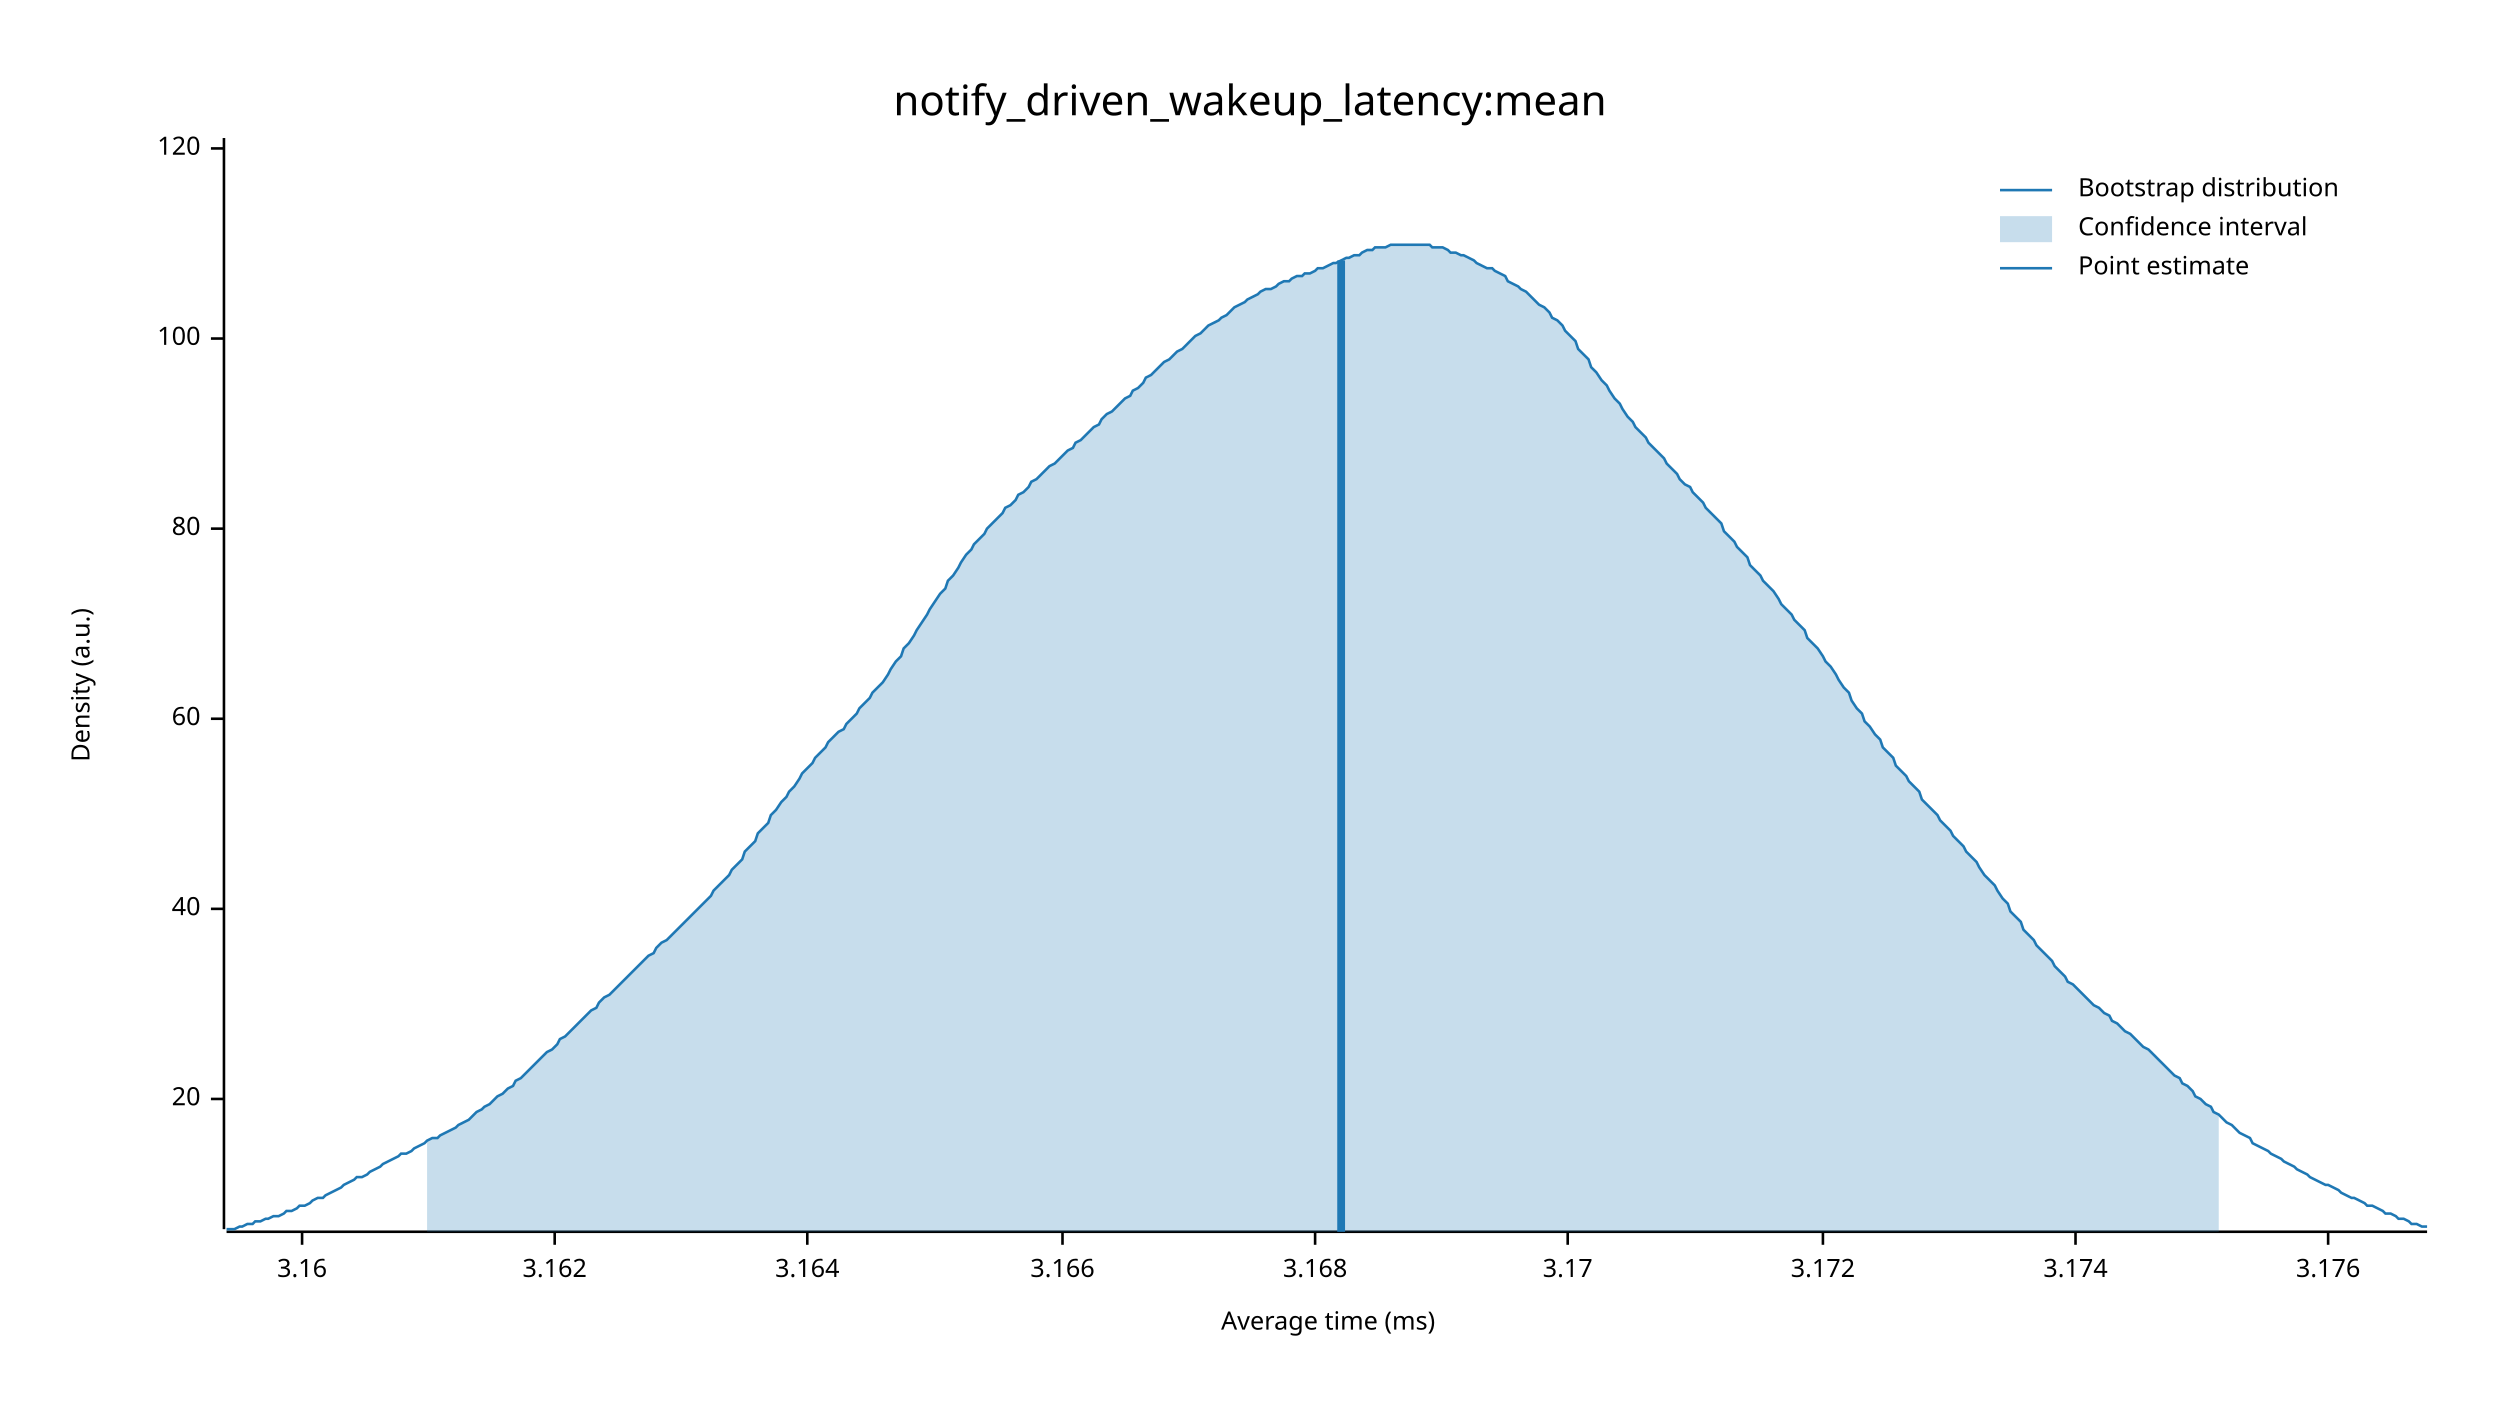
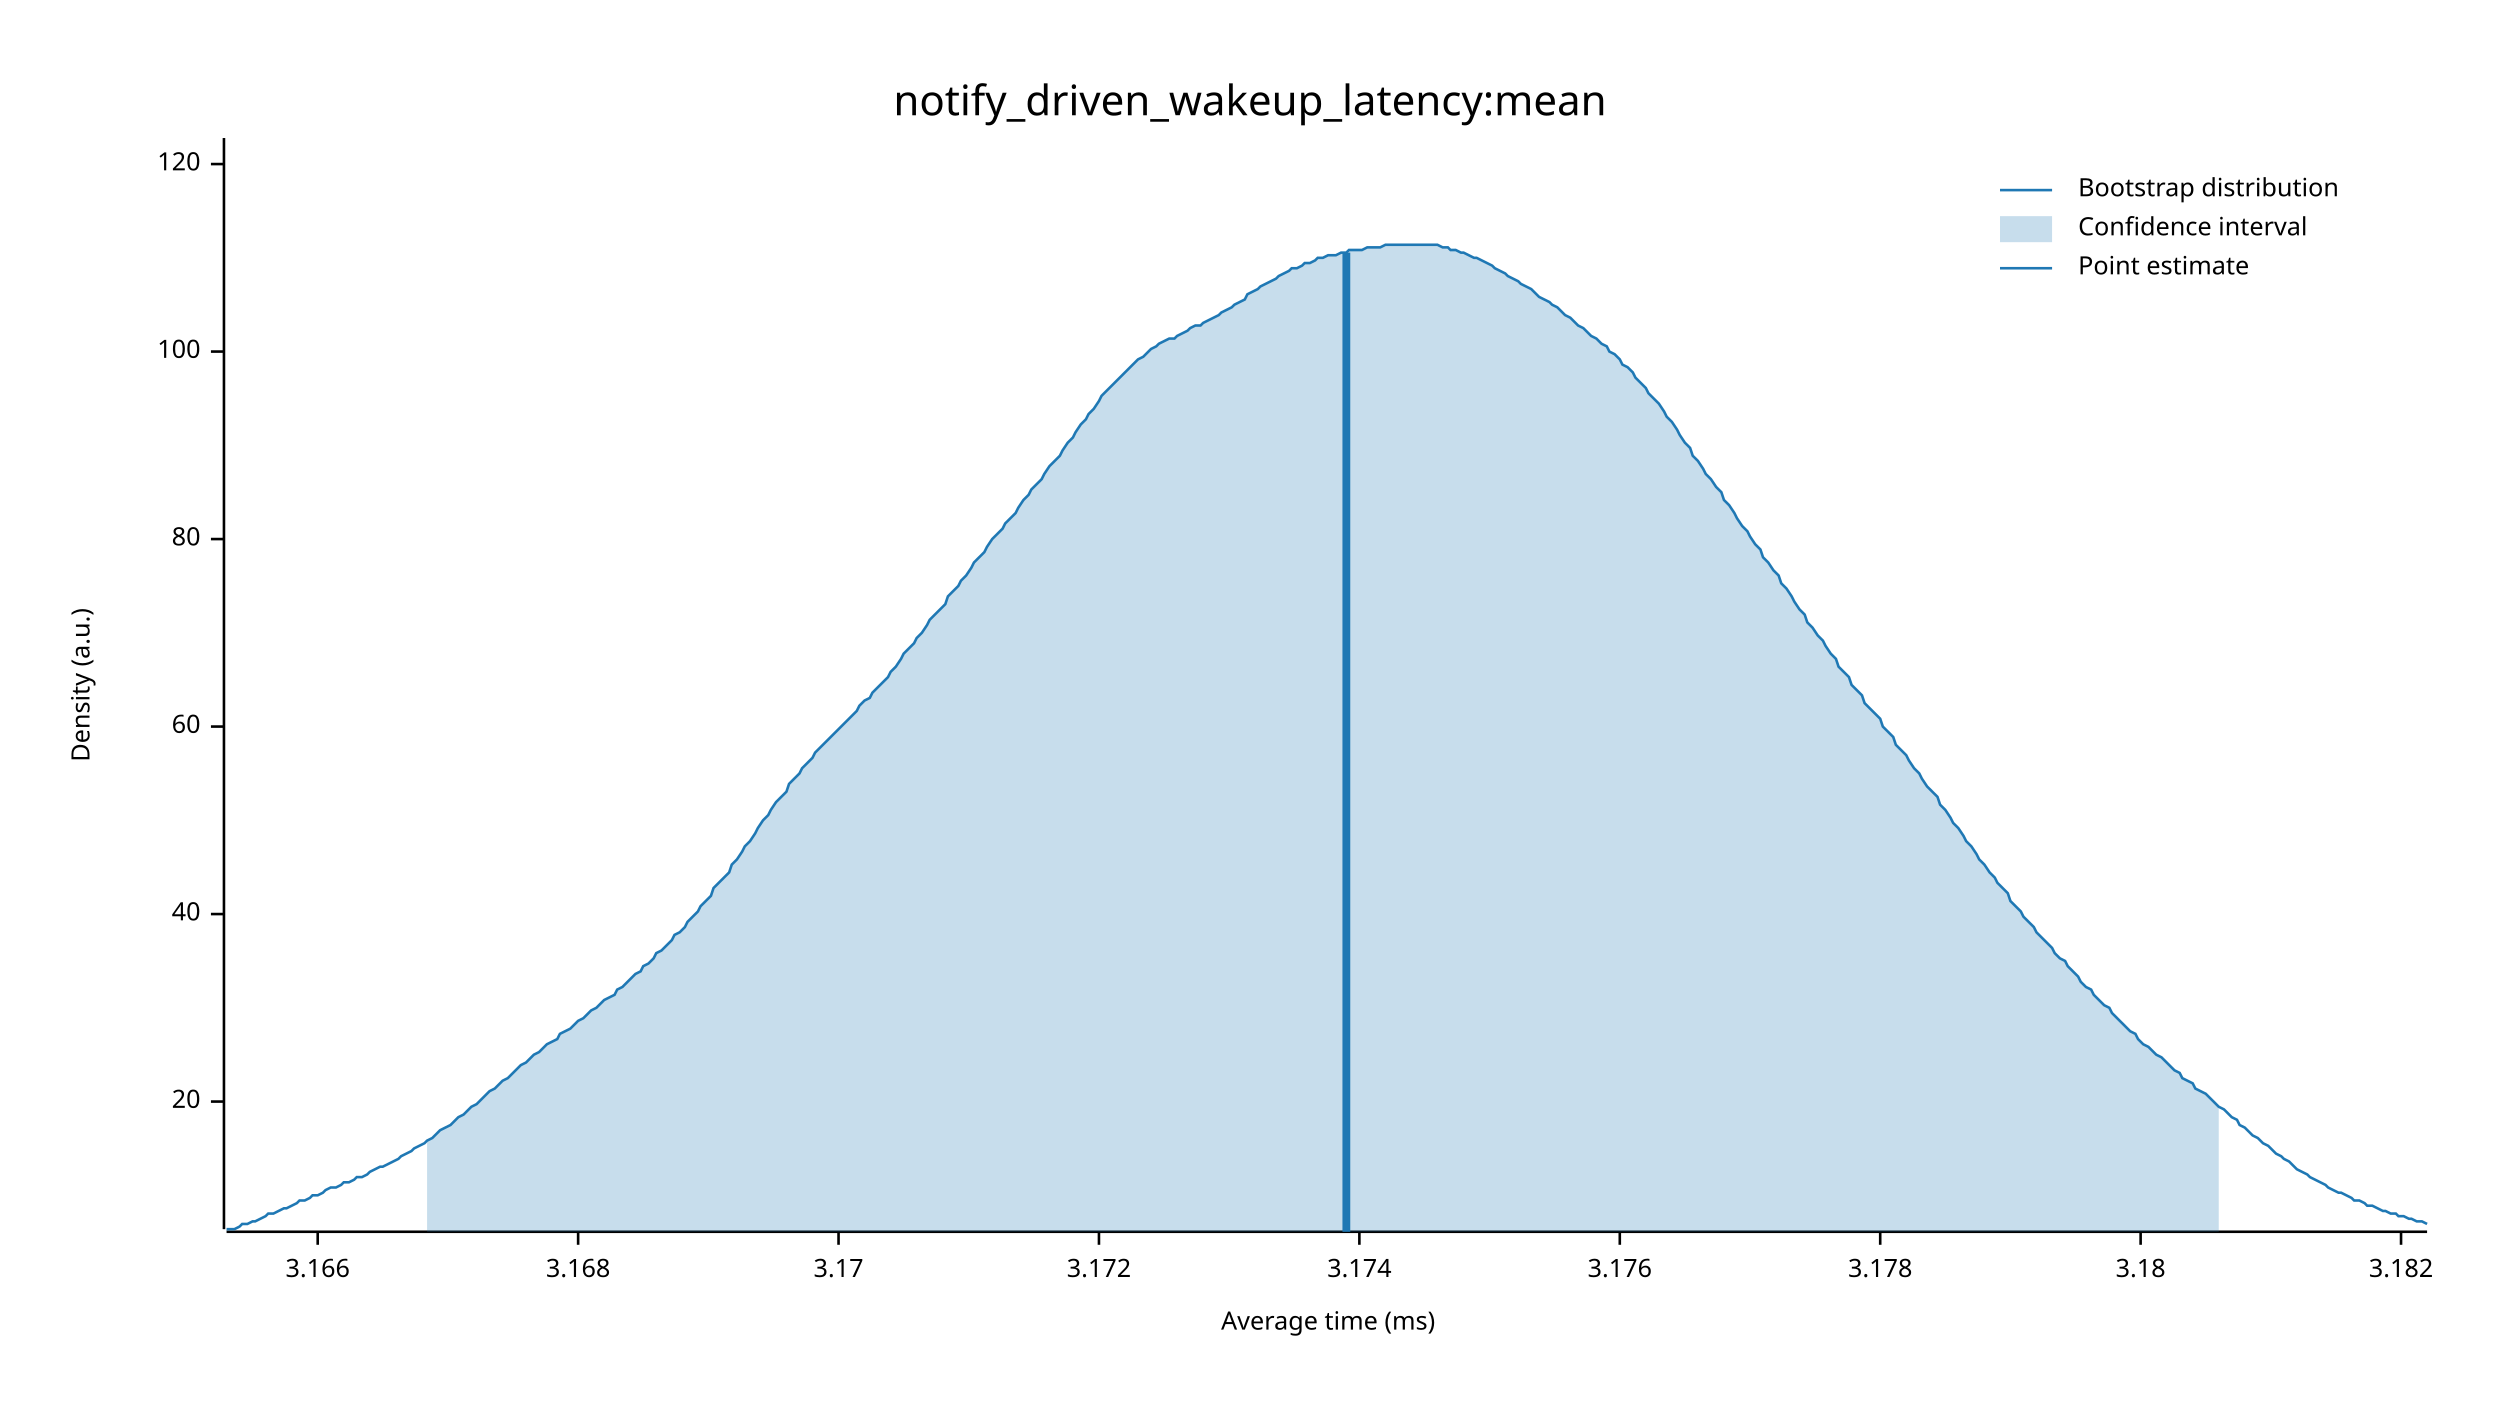
<svg xmlns="http://www.w3.org/2000/svg" width="960" height="540" viewBox="0 0 960 540">
  <text x="480" y="32" dy="0.76em" text-anchor="middle" font-family="sans-serif" font-size="16.129" opacity="1" fill="#000000">
notify_driven_wakeup_latency:mean
</text>
  <text x="27" y="263" dy="0.76em" text-anchor="middle" font-family="sans-serif" font-size="9.677" opacity="1" fill="#000000" transform="rotate(270, 27, 263)">
Density (a.u.)
</text>
  <text x="510" y="513" dy="-0.5ex" text-anchor="middle" font-family="sans-serif" font-size="9.677" opacity="1" fill="#000000">
Average time (ms)
</text>
  <polyline fill="none" opacity="1" stroke="#000000" stroke-width="1" points="86,53 86,472 " />
-   <text x="77" y="422" dy="0.5ex" text-anchor="end" font-family="sans-serif" font-size="9.677" opacity="1" fill="#000000">
+   <text x="77" y="423" dy="0.5ex" text-anchor="end" font-family="sans-serif" font-size="9.677" opacity="1" fill="#000000">
20
</text>
-   <polyline fill="none" opacity="1" stroke="#000000" stroke-width="1" points="81,422 86,422 " />
-   <text x="77" y="349" dy="0.5ex" text-anchor="end" font-family="sans-serif" font-size="9.677" opacity="1" fill="#000000">
+   <polyline fill="none" opacity="1" stroke="#000000" stroke-width="1" points="81,423 86,423 " />
+   <text x="77" y="351" dy="0.5ex" text-anchor="end" font-family="sans-serif" font-size="9.677" opacity="1" fill="#000000">
40
</text>
-   <polyline fill="none" opacity="1" stroke="#000000" stroke-width="1" points="81,349 86,349 " />
-   <text x="77" y="276" dy="0.5ex" text-anchor="end" font-family="sans-serif" font-size="9.677" opacity="1" fill="#000000">
+   <polyline fill="none" opacity="1" stroke="#000000" stroke-width="1" points="81,351 86,351 " />
+   <text x="77" y="279" dy="0.5ex" text-anchor="end" font-family="sans-serif" font-size="9.677" opacity="1" fill="#000000">
60
</text>
-   <polyline fill="none" opacity="1" stroke="#000000" stroke-width="1" points="81,276 86,276 " />
-   <text x="77" y="203" dy="0.5ex" text-anchor="end" font-family="sans-serif" font-size="9.677" opacity="1" fill="#000000">
+   <polyline fill="none" opacity="1" stroke="#000000" stroke-width="1" points="81,279 86,279 " />
+   <text x="77" y="207" dy="0.5ex" text-anchor="end" font-family="sans-serif" font-size="9.677" opacity="1" fill="#000000">
80
</text>
-   <polyline fill="none" opacity="1" stroke="#000000" stroke-width="1" points="81,203 86,203 " />
-   <text x="77" y="130" dy="0.5ex" text-anchor="end" font-family="sans-serif" font-size="9.677" opacity="1" fill="#000000">
+   <polyline fill="none" opacity="1" stroke="#000000" stroke-width="1" points="81,207 86,207 " />
+   <text x="77" y="135" dy="0.5ex" text-anchor="end" font-family="sans-serif" font-size="9.677" opacity="1" fill="#000000">
100
</text>
-   <polyline fill="none" opacity="1" stroke="#000000" stroke-width="1" points="81,130 86,130 " />
-   <text x="77" y="57" dy="0.5ex" text-anchor="end" font-family="sans-serif" font-size="9.677" opacity="1" fill="#000000">
+   <polyline fill="none" opacity="1" stroke="#000000" stroke-width="1" points="81,135 86,135 " />
+   <text x="77" y="63" dy="0.5ex" text-anchor="end" font-family="sans-serif" font-size="9.677" opacity="1" fill="#000000">
120
</text>
-   <polyline fill="none" opacity="1" stroke="#000000" stroke-width="1" points="81,57 86,57 " />
+   <polyline fill="none" opacity="1" stroke="#000000" stroke-width="1" points="81,63 86,63 " />
  <polyline fill="none" opacity="1" stroke="#000000" stroke-width="1" points="87,473 932,473 " />
-   <text x="116" y="483" dy="0.76em" text-anchor="middle" font-family="sans-serif" font-size="9.677" opacity="1" fill="#000000">
- 3.16
- </text>
-   <polyline fill="none" opacity="1" stroke="#000000" stroke-width="1" points="116,473 116,478 " />
-   <text x="213" y="483" dy="0.76em" text-anchor="middle" font-family="sans-serif" font-size="9.677" opacity="1" fill="#000000">
- 3.162
- </text>
-   <polyline fill="none" opacity="1" stroke="#000000" stroke-width="1" points="213,473 213,478 " />
-   <text x="310" y="483" dy="0.76em" text-anchor="middle" font-family="sans-serif" font-size="9.677" opacity="1" fill="#000000">
- 3.164
- </text>
-   <polyline fill="none" opacity="1" stroke="#000000" stroke-width="1" points="310,473 310,478 " />
-   <text x="408" y="483" dy="0.76em" text-anchor="middle" font-family="sans-serif" font-size="9.677" opacity="1" fill="#000000">
+   <text x="122" y="483" dy="0.76em" text-anchor="middle" font-family="sans-serif" font-size="9.677" opacity="1" fill="#000000">
3.166
</text>
-   <polyline fill="none" opacity="1" stroke="#000000" stroke-width="1" points="408,473 408,478 " />
-   <text x="505" y="483" dy="0.76em" text-anchor="middle" font-family="sans-serif" font-size="9.677" opacity="1" fill="#000000">
+   <polyline fill="none" opacity="1" stroke="#000000" stroke-width="1" points="122,473 122,478 " />
+   <text x="222" y="483" dy="0.76em" text-anchor="middle" font-family="sans-serif" font-size="9.677" opacity="1" fill="#000000">
3.168
</text>
-   <polyline fill="none" opacity="1" stroke="#000000" stroke-width="1" points="505,473 505,478 " />
-   <text x="602" y="483" dy="0.76em" text-anchor="middle" font-family="sans-serif" font-size="9.677" opacity="1" fill="#000000">
+   <polyline fill="none" opacity="1" stroke="#000000" stroke-width="1" points="222,473 222,478 " />
+   <text x="322" y="483" dy="0.76em" text-anchor="middle" font-family="sans-serif" font-size="9.677" opacity="1" fill="#000000">
3.17
</text>
-   <polyline fill="none" opacity="1" stroke="#000000" stroke-width="1" points="602,473 602,478 " />
-   <text x="700" y="483" dy="0.76em" text-anchor="middle" font-family="sans-serif" font-size="9.677" opacity="1" fill="#000000">
+   <polyline fill="none" opacity="1" stroke="#000000" stroke-width="1" points="322,473 322,478 " />
+   <text x="422" y="483" dy="0.76em" text-anchor="middle" font-family="sans-serif" font-size="9.677" opacity="1" fill="#000000">
3.172
</text>
-   <polyline fill="none" opacity="1" stroke="#000000" stroke-width="1" points="700,473 700,478 " />
-   <text x="797" y="483" dy="0.76em" text-anchor="middle" font-family="sans-serif" font-size="9.677" opacity="1" fill="#000000">
+   <polyline fill="none" opacity="1" stroke="#000000" stroke-width="1" points="422,473 422,478 " />
+   <text x="522" y="483" dy="0.76em" text-anchor="middle" font-family="sans-serif" font-size="9.677" opacity="1" fill="#000000">
3.174
</text>
-   <polyline fill="none" opacity="1" stroke="#000000" stroke-width="1" points="797,473 797,478 " />
-   <text x="894" y="483" dy="0.76em" text-anchor="middle" font-family="sans-serif" font-size="9.677" opacity="1" fill="#000000">
+   <polyline fill="none" opacity="1" stroke="#000000" stroke-width="1" points="522,473 522,478 " />
+   <text x="622" y="483" dy="0.76em" text-anchor="middle" font-family="sans-serif" font-size="9.677" opacity="1" fill="#000000">
3.176
</text>
-   <polyline fill="none" opacity="1" stroke="#000000" stroke-width="1" points="894,473 894,478 " />
-   <polyline fill="none" opacity="1" stroke="#1F78B4" stroke-width="1" points="87,472 88,472 90,472 92,471 93,471 95,470 97,470 98,469 100,469 102,468 103,468 105,467 107,467 109,466 110,465 112,465 114,464 115,463 117,463 119,462 120,461 122,460 124,460 125,459 127,458 129,457 131,456 132,455 134,454 136,453 137,452 139,452 141,451 142,450 144,449 146,448 147,447 149,446 151,445 153,444 154,443 156,443 158,442 159,441 161,440 163,439 164,438 166,437 168,437 169,436 171,435 173,434 175,433 176,432 178,431 180,430 181,429 183,427 185,426 186,425 188,424 190,422 191,421 193,420 195,418 197,417 198,415 200,414 202,412 203,411 205,409 207,407 208,406 210,404 212,403 214,401 215,399 217,398 219,396 220,395 222,393 224,391 225,390 227,388 229,387 230,385 232,383 234,382 236,380 237,379 239,377 241,375 242,374 244,372 246,370 247,369 249,367 251,366 252,364 254,362 256,361 258,359 259,358 261,356 263,354 264,353 266,351 268,349 269,348 271,346 273,344 274,342 276,340 278,338 280,336 281,334 283,332 285,330 286,327 288,325 290,323 291,320 293,318 295,316 296,313 298,311 300,308 302,306 303,304 305,302 307,299 308,297 310,295 312,293 313,291 315,289 317,287 318,285 320,283 322,281 324,280 325,278 327,276 329,274 330,272 332,270 334,268 335,266 337,264 339,262 341,259 342,257 344,254 346,252 347,249 349,247 351,244 352,242 354,239 356,236 357,234 359,231 361,228 363,226 364,223 366,221 368,218 369,216 371,213 373,211 374,209 376,207 378,205 379,203 381,201 383,199 385,197 386,195 388,194 390,192 391,190 393,189 395,187 396,185 398,184 400,182 401,181 403,179 405,178 407,176 408,175 410,173 412,172 413,170 415,169 417,167 418,166 420,164 422,163 423,161 425,159 427,158 429,156 430,155 432,153 434,152 435,150 437,149 439,147 440,145 442,144 444,142 445,141 447,139 449,138 451,136 452,135 454,134 456,132 457,131 459,129 461,128 462,127 464,125 466,124 468,123 469,122 471,121 473,119 474,118 476,117 478,116 479,115 481,114 483,113 484,112 486,111 488,111 490,110 491,109 493,108 495,108 496,107 498,106 500,106 501,105 503,105 505,104 506,103 508,103 510,102 512,101 513,101 515,100 517,99 518,99 520,98 522,98 523,97 525,96 527,96 528,95 530,95 532,95 534,94 535,94 537,94 539,94 540,94 542,94 544,94 545,94 547,94 549,94 550,95 552,95 554,95 556,96 557,97 559,97 561,98 562,98 564,99 566,100 567,101 569,102 571,103 573,103 574,104 576,105 578,106 579,108 581,109 583,110 584,111 586,112 588,114 589,115 591,117 593,118 595,120 596,122 598,123 600,125 601,127 603,129 605,131 606,134 608,136 610,138 611,141 613,143 615,146 617,148 618,150 620,153 622,155 623,157 625,160 627,162 628,164 630,166 632,168 633,170 635,172 637,174 639,176 640,178 642,180 644,182 645,184 647,186 649,187 650,189 652,191 654,193 655,195 657,197 659,199 661,201 662,204 664,206 666,208 667,210 669,212 671,214 672,217 674,219 676,221 677,223 679,225 681,227 683,230 684,232 686,234 688,236 689,238 691,240 693,242 694,245 696,247 698,249 700,252 701,254 703,256 705,259 706,261 708,264 710,266 711,269 713,272 715,274 716,277 718,279 720,282 722,284 723,287 725,289 727,291 728,294 730,296 732,298 733,300 735,302 737,304 738,307 740,309 742,311 744,313 745,315 747,317 749,319 750,321 752,323 754,325 755,327 757,329 759,331 760,333 762,336 764,338 766,340 767,342 769,345 771,347 772,350 774,352 776,354 777,357 779,359 781,361 782,363 784,365 786,367 788,369 789,371 791,373 793,375 794,377 796,378 798,380 799,381 801,383 803,385 804,386 806,387 808,389 810,390 811,392 813,393 815,395 816,396 818,397 820,399 821,400 823,402 825,403 827,405 828,406 830,408 832,410 833,411 835,413 837,414 838,416 840,417 842,419 843,421 845,422 847,424 849,425 850,427 852,428 854,430 855,431 857,432 859,434 860,435 862,436 864,437 865,439 867,440 869,441 871,442 872,443 874,444 876,445 877,446 879,447 881,448 882,449 884,450 886,451 887,452 889,453 891,454 893,455 894,455 896,456 898,457 899,458 901,459 903,460 904,460 906,461 908,462 909,463 911,463 913,464 915,465 916,466 918,466 920,467 921,468 923,468 925,469 926,470 928,470 930,471 932,471 " />
-   <polygon opacity="0.25" fill="#1F78B4" points="164,438 166,437 168,437 169,436 171,435 173,434 175,433 176,432 178,431 180,430 181,429 183,427 185,426 186,425 188,424 190,422 191,421 193,420 195,418 197,417 198,415 200,414 202,412 203,411 205,409 207,407 208,406 210,404 212,403 214,401 215,399 217,398 219,396 220,395 222,393 224,391 225,390 227,388 229,387 230,385 232,383 234,382 236,380 237,379 239,377 241,375 242,374 244,372 246,370 247,369 249,367 251,366 252,364 254,362 256,361 258,359 259,358 261,356 263,354 264,353 266,351 268,349 269,348 271,346 273,344 274,342 276,340 278,338 280,336 281,334 283,332 285,330 286,327 288,325 290,323 291,320 293,318 295,316 296,313 298,311 300,308 302,306 303,304 305,302 307,299 308,297 310,295 312,293 313,291 315,289 317,287 318,285 320,283 322,281 324,280 325,278 327,276 329,274 330,272 332,270 334,268 335,266 337,264 339,262 341,259 342,257 344,254 346,252 347,249 349,247 351,244 352,242 354,239 356,236 357,234 359,231 361,228 363,226 364,223 366,221 368,218 369,216 371,213 373,211 374,209 376,207 378,205 379,203 381,201 383,199 385,197 386,195 388,194 390,192 391,190 393,189 395,187 396,185 398,184 400,182 401,181 403,179 405,178 407,176 408,175 410,173 412,172 413,170 415,169 417,167 418,166 420,164 422,163 423,161 425,159 427,158 429,156 430,155 432,153 434,152 435,150 437,149 439,147 440,145 442,144 444,142 445,141 447,139 449,138 451,136 452,135 454,134 456,132 457,131 459,129 461,128 462,127 464,125 466,124 468,123 469,122 471,121 473,119 474,118 476,117 478,116 479,115 481,114 483,113 484,112 486,111 488,111 490,110 491,109 493,108 495,108 496,107 498,106 500,106 501,105 503,105 505,104 506,103 508,103 510,102 512,101 513,101 515,100 517,99 518,99 520,98 522,98 523,97 525,96 527,96 528,95 530,95 532,95 534,94 535,94 537,94 539,94 540,94 542,94 544,94 545,94 547,94 549,94 550,95 552,95 554,95 556,96 557,97 559,97 561,98 562,98 564,99 566,100 567,101 569,102 571,103 573,103 574,104 576,105 578,106 579,108 581,109 583,110 584,111 586,112 588,114 589,115 591,117 593,118 595,120 596,122 598,123 600,125 601,127 603,129 605,131 606,134 608,136 610,138 611,141 613,143 615,146 617,148 618,150 620,153 622,155 623,157 625,160 627,162 628,164 630,166 632,168 633,170 635,172 637,174 639,176 640,178 642,180 644,182 645,184 647,186 649,187 650,189 652,191 654,193 655,195 657,197 659,199 661,201 662,204 664,206 666,208 667,210 669,212 671,214 672,217 674,219 676,221 677,223 679,225 681,227 683,230 684,232 686,234 688,236 689,238 691,240 693,242 694,245 696,247 698,249 700,252 701,254 703,256 705,259 706,261 708,264 710,266 711,269 713,272 715,274 716,277 718,279 720,282 722,284 723,287 725,289 727,291 728,294 730,296 732,298 733,300 735,302 737,304 738,307 740,309 742,311 744,313 745,315 747,317 749,319 750,321 752,323 754,325 755,327 757,329 759,331 760,333 762,336 764,338 766,340 767,342 769,345 771,347 772,350 774,352 776,354 777,357 779,359 781,361 782,363 784,365 786,367 788,369 789,371 791,373 793,375 794,377 796,378 798,380 799,381 801,383 803,385 804,386 806,387 808,389 810,390 811,392 813,393 815,395 816,396 818,397 820,399 821,400 823,402 825,403 827,405 828,406 830,408 832,410 833,411 835,413 837,414 838,416 840,417 842,419 843,421 845,422 847,424 849,425 850,427 852,428 852,473 164,473 " />
-   <polyline fill="none" opacity="1" stroke="#1F78B4" stroke-width="3" points="515,473 515,100 " />
+   <polyline fill="none" opacity="1" stroke="#000000" stroke-width="1" points="622,473 622,478 " />
+   <text x="722" y="483" dy="0.76em" text-anchor="middle" font-family="sans-serif" font-size="9.677" opacity="1" fill="#000000">
+ 3.178
+ </text>
+   <polyline fill="none" opacity="1" stroke="#000000" stroke-width="1" points="722,473 722,478 " />
+   <text x="822" y="483" dy="0.76em" text-anchor="middle" font-family="sans-serif" font-size="9.677" opacity="1" fill="#000000">
+ 3.18
+ </text>
+   <polyline fill="none" opacity="1" stroke="#000000" stroke-width="1" points="822,473 822,478 " />
+   <text x="922" y="483" dy="0.76em" text-anchor="middle" font-family="sans-serif" font-size="9.677" opacity="1" fill="#000000">
+ 3.182
+ </text>
+   <polyline fill="none" opacity="1" stroke="#000000" stroke-width="1" points="922,473 922,478 " />
+   <polyline fill="none" opacity="1" stroke="#1F78B4" stroke-width="1" points="87,472 88,472 90,472 92,471 93,470 95,470 97,469 98,469 100,468 102,467 103,466 105,466 107,465 109,464 110,464 112,463 114,462 115,461 117,461 119,460 120,459 122,459 124,458 125,457 127,456 129,456 131,455 132,454 134,454 136,453 137,452 139,452 141,451 142,450 144,449 146,448 147,448 149,447 151,446 153,445 154,444 156,443 158,442 159,441 161,440 163,439 164,438 166,437 168,435 169,434 171,433 173,432 175,430 176,429 178,428 180,426 181,425 183,424 185,422 186,421 188,419 190,418 191,417 193,415 195,414 197,412 198,411 200,409 202,408 203,407 205,405 207,404 208,403 210,401 212,400 214,399 215,397 217,396 219,395 220,394 222,392 224,391 225,390 227,388 229,387 230,386 232,384 234,383 236,382 237,380 239,379 241,377 242,376 244,374 246,373 247,371 249,370 251,368 252,366 254,365 256,363 258,361 259,359 261,358 263,356 264,354 266,352 268,350 269,348 271,346 273,344 274,341 276,339 278,337 280,335 281,332 283,330 285,327 286,325 288,323 290,320 291,318 293,315 295,313 296,311 298,308 300,306 302,304 303,301 305,299 307,297 308,295 310,293 312,291 313,289 315,287 317,285 318,284 320,282 322,280 324,278 325,277 327,275 329,273 330,271 332,269 334,268 335,266 337,264 339,262 341,260 342,258 344,256 346,253 347,251 349,249 351,247 352,245 354,243 356,240 357,238 359,236 361,234 363,232 364,229 366,227 368,225 369,223 371,221 373,218 374,216 376,214 378,212 379,210 381,207 383,205 385,203 386,201 388,199 390,197 391,195 393,192 395,190 396,188 398,186 400,184 401,182 403,179 405,177 407,175 408,173 410,170 412,168 413,166 415,163 417,161 418,159 420,157 422,154 423,152 425,150 427,148 429,146 430,145 432,143 434,141 435,140 437,138 439,137 440,136 442,134 444,133 445,132 447,131 449,130 451,130 452,129 454,128 456,127 457,126 459,125 461,125 462,124 464,123 466,122 468,121 469,120 471,119 473,118 474,117 476,116 478,115 479,113 481,112 483,111 484,110 486,109 488,108 490,107 491,106 493,105 495,104 496,103 498,103 500,102 501,101 503,101 505,100 506,99 508,99 510,98 512,98 513,98 515,97 517,97 518,96 520,96 522,96 523,96 525,95 527,95 528,95 530,95 532,94 534,94 535,94 537,94 539,94 540,94 542,94 544,94 545,94 547,94 549,94 550,94 552,94 554,95 556,95 557,96 559,96 561,97 562,97 564,98 566,99 567,99 569,100 571,101 573,102 574,103 576,104 578,105 579,106 581,107 583,108 584,109 586,110 588,111 589,112 591,114 593,115 595,116 596,117 598,118 600,120 601,121 603,122 605,124 606,125 608,126 610,128 611,129 613,130 615,132 617,133 618,135 620,136 622,138 623,140 625,141 627,143 628,145 630,147 632,149 633,151 635,153 637,155 639,158 640,160 642,162 644,165 645,167 647,170 649,172 650,175 652,177 654,180 655,182 657,184 659,187 661,189 662,192 664,194 666,197 667,199 669,202 671,204 672,206 674,209 676,211 677,214 679,216 681,219 683,221 684,224 686,226 688,229 689,231 691,234 693,236 694,239 696,241 698,244 700,246 701,248 703,251 705,253 706,256 708,258 710,260 711,263 713,265 715,267 716,270 718,272 720,274 722,276 723,279 725,281 727,283 728,286 730,288 732,290 733,292 735,295 737,297 738,299 740,302 742,304 744,306 745,309 747,311 749,314 750,316 752,318 754,321 755,323 757,325 759,328 760,330 762,332 764,335 766,337 767,339 769,341 771,343 772,346 774,348 776,350 777,352 779,354 781,356 782,358 784,360 786,362 788,364 789,366 791,368 793,369 794,371 796,373 798,375 799,377 801,379 803,380 804,382 806,384 808,386 810,387 811,389 813,391 815,393 816,394 818,396 820,397 821,399 823,401 825,402 827,404 828,405 830,406 832,408 833,409 835,411 837,412 838,414 840,415 842,416 843,418 845,419 847,420 849,422 850,423 852,425 854,426 855,427 857,429 859,430 860,432 862,433 864,435 865,436 867,437 869,439 871,440 872,441 874,443 876,444 877,445 879,446 881,448 882,449 884,450 886,451 887,452 889,453 891,454 893,455 894,456 896,457 898,458 899,458 901,459 903,460 904,461 906,461 908,462 909,463 911,463 913,464 915,465 916,465 918,466 920,466 921,467 923,467 925,468 926,468 928,469 930,469 932,470 " />
+   <polygon opacity="0.25" fill="#1F78B4" points="164,438 166,437 168,435 169,434 171,433 173,432 175,430 176,429 178,428 180,426 181,425 183,424 185,422 186,421 188,419 190,418 191,417 193,415 195,414 197,412 198,411 200,409 202,408 203,407 205,405 207,404 208,403 210,401 212,400 214,399 215,397 217,396 219,395 220,394 222,392 224,391 225,390 227,388 229,387 230,386 232,384 234,383 236,382 237,380 239,379 241,377 242,376 244,374 246,373 247,371 249,370 251,368 252,366 254,365 256,363 258,361 259,359 261,358 263,356 264,354 266,352 268,350 269,348 271,346 273,344 274,341 276,339 278,337 280,335 281,332 283,330 285,327 286,325 288,323 290,320 291,318 293,315 295,313 296,311 298,308 300,306 302,304 303,301 305,299 307,297 308,295 310,293 312,291 313,289 315,287 317,285 318,284 320,282 322,280 324,278 325,277 327,275 329,273 330,271 332,269 334,268 335,266 337,264 339,262 341,260 342,258 344,256 346,253 347,251 349,249 351,247 352,245 354,243 356,240 357,238 359,236 361,234 363,232 364,229 366,227 368,225 369,223 371,221 373,218 374,216 376,214 378,212 379,210 381,207 383,205 385,203 386,201 388,199 390,197 391,195 393,192 395,190 396,188 398,186 400,184 401,182 403,179 405,177 407,175 408,173 410,170 412,168 413,166 415,163 417,161 418,159 420,157 422,154 423,152 425,150 427,148 429,146 430,145 432,143 434,141 435,140 437,138 439,137 440,136 442,134 444,133 445,132 447,131 449,130 451,130 452,129 454,128 456,127 457,126 459,125 461,125 462,124 464,123 466,122 468,121 469,120 471,119 473,118 474,117 476,116 478,115 479,113 481,112 483,111 484,110 486,109 488,108 490,107 491,106 493,105 495,104 496,103 498,103 500,102 501,101 503,101 505,100 506,99 508,99 510,98 512,98 513,98 515,97 517,97 518,96 520,96 522,96 523,96 525,95 527,95 528,95 530,95 532,94 534,94 535,94 537,94 539,94 540,94 542,94 544,94 545,94 547,94 549,94 550,94 552,94 554,95 556,95 557,96 559,96 561,97 562,97 564,98 566,99 567,99 569,100 571,101 573,102 574,103 576,104 578,105 579,106 581,107 583,108 584,109 586,110 588,111 589,112 591,114 593,115 595,116 596,117 598,118 600,120 601,121 603,122 605,124 606,125 608,126 610,128 611,129 613,130 615,132 617,133 618,135 620,136 622,138 623,140 625,141 627,143 628,145 630,147 632,149 633,151 635,153 637,155 639,158 640,160 642,162 644,165 645,167 647,170 649,172 650,175 652,177 654,180 655,182 657,184 659,187 661,189 662,192 664,194 666,197 667,199 669,202 671,204 672,206 674,209 676,211 677,214 679,216 681,219 683,221 684,224 686,226 688,229 689,231 691,234 693,236 694,239 696,241 698,244 700,246 701,248 703,251 705,253 706,256 708,258 710,260 711,263 713,265 715,267 716,270 718,272 720,274 722,276 723,279 725,281 727,283 728,286 730,288 732,290 733,292 735,295 737,297 738,299 740,302 742,304 744,306 745,309 747,311 749,314 750,316 752,318 754,321 755,323 757,325 759,328 760,330 762,332 764,335 766,337 767,339 769,341 771,343 772,346 774,348 776,350 777,352 779,354 781,356 782,358 784,360 786,362 788,364 789,366 791,368 793,369 794,371 796,373 798,375 799,377 801,379 803,380 804,382 806,384 808,386 810,387 811,389 813,391 815,393 816,394 818,396 820,397 821,399 823,401 825,402 827,404 828,405 830,406 832,408 833,409 835,411 837,412 838,414 840,415 842,416 843,418 845,419 847,420 849,422 850,423 852,425 852,473 164,473 " />
+   <polyline fill="none" opacity="1" stroke="#1F78B4" stroke-width="3" points="517,473 517,97 " />
  <text x="798" y="68" dy="0.76em" text-anchor="start" font-family="sans-serif" font-size="9.677" opacity="1" fill="#000000">
Bootstrap distribution
</text>
  <text x="798" y="83" dy="0.76em" text-anchor="start" font-family="sans-serif" font-size="9.677" opacity="1" fill="#000000">
Confidence interval
</text>
  <text x="798" y="98" dy="0.76em" text-anchor="start" font-family="sans-serif" font-size="9.677" opacity="1" fill="#000000">
Point estimate
</text>
  <polyline fill="none" opacity="1" stroke="#1F78B4" stroke-width="1" points="768,73 788,73 " />
  <rect x="768" y="83" width="20" height="10" opacity="0.25" fill="#1F78B4" stroke="none" />
  <polyline fill="none" opacity="1" stroke="#1F78B4" stroke-width="1" points="768,103 788,103 " />
</svg>
